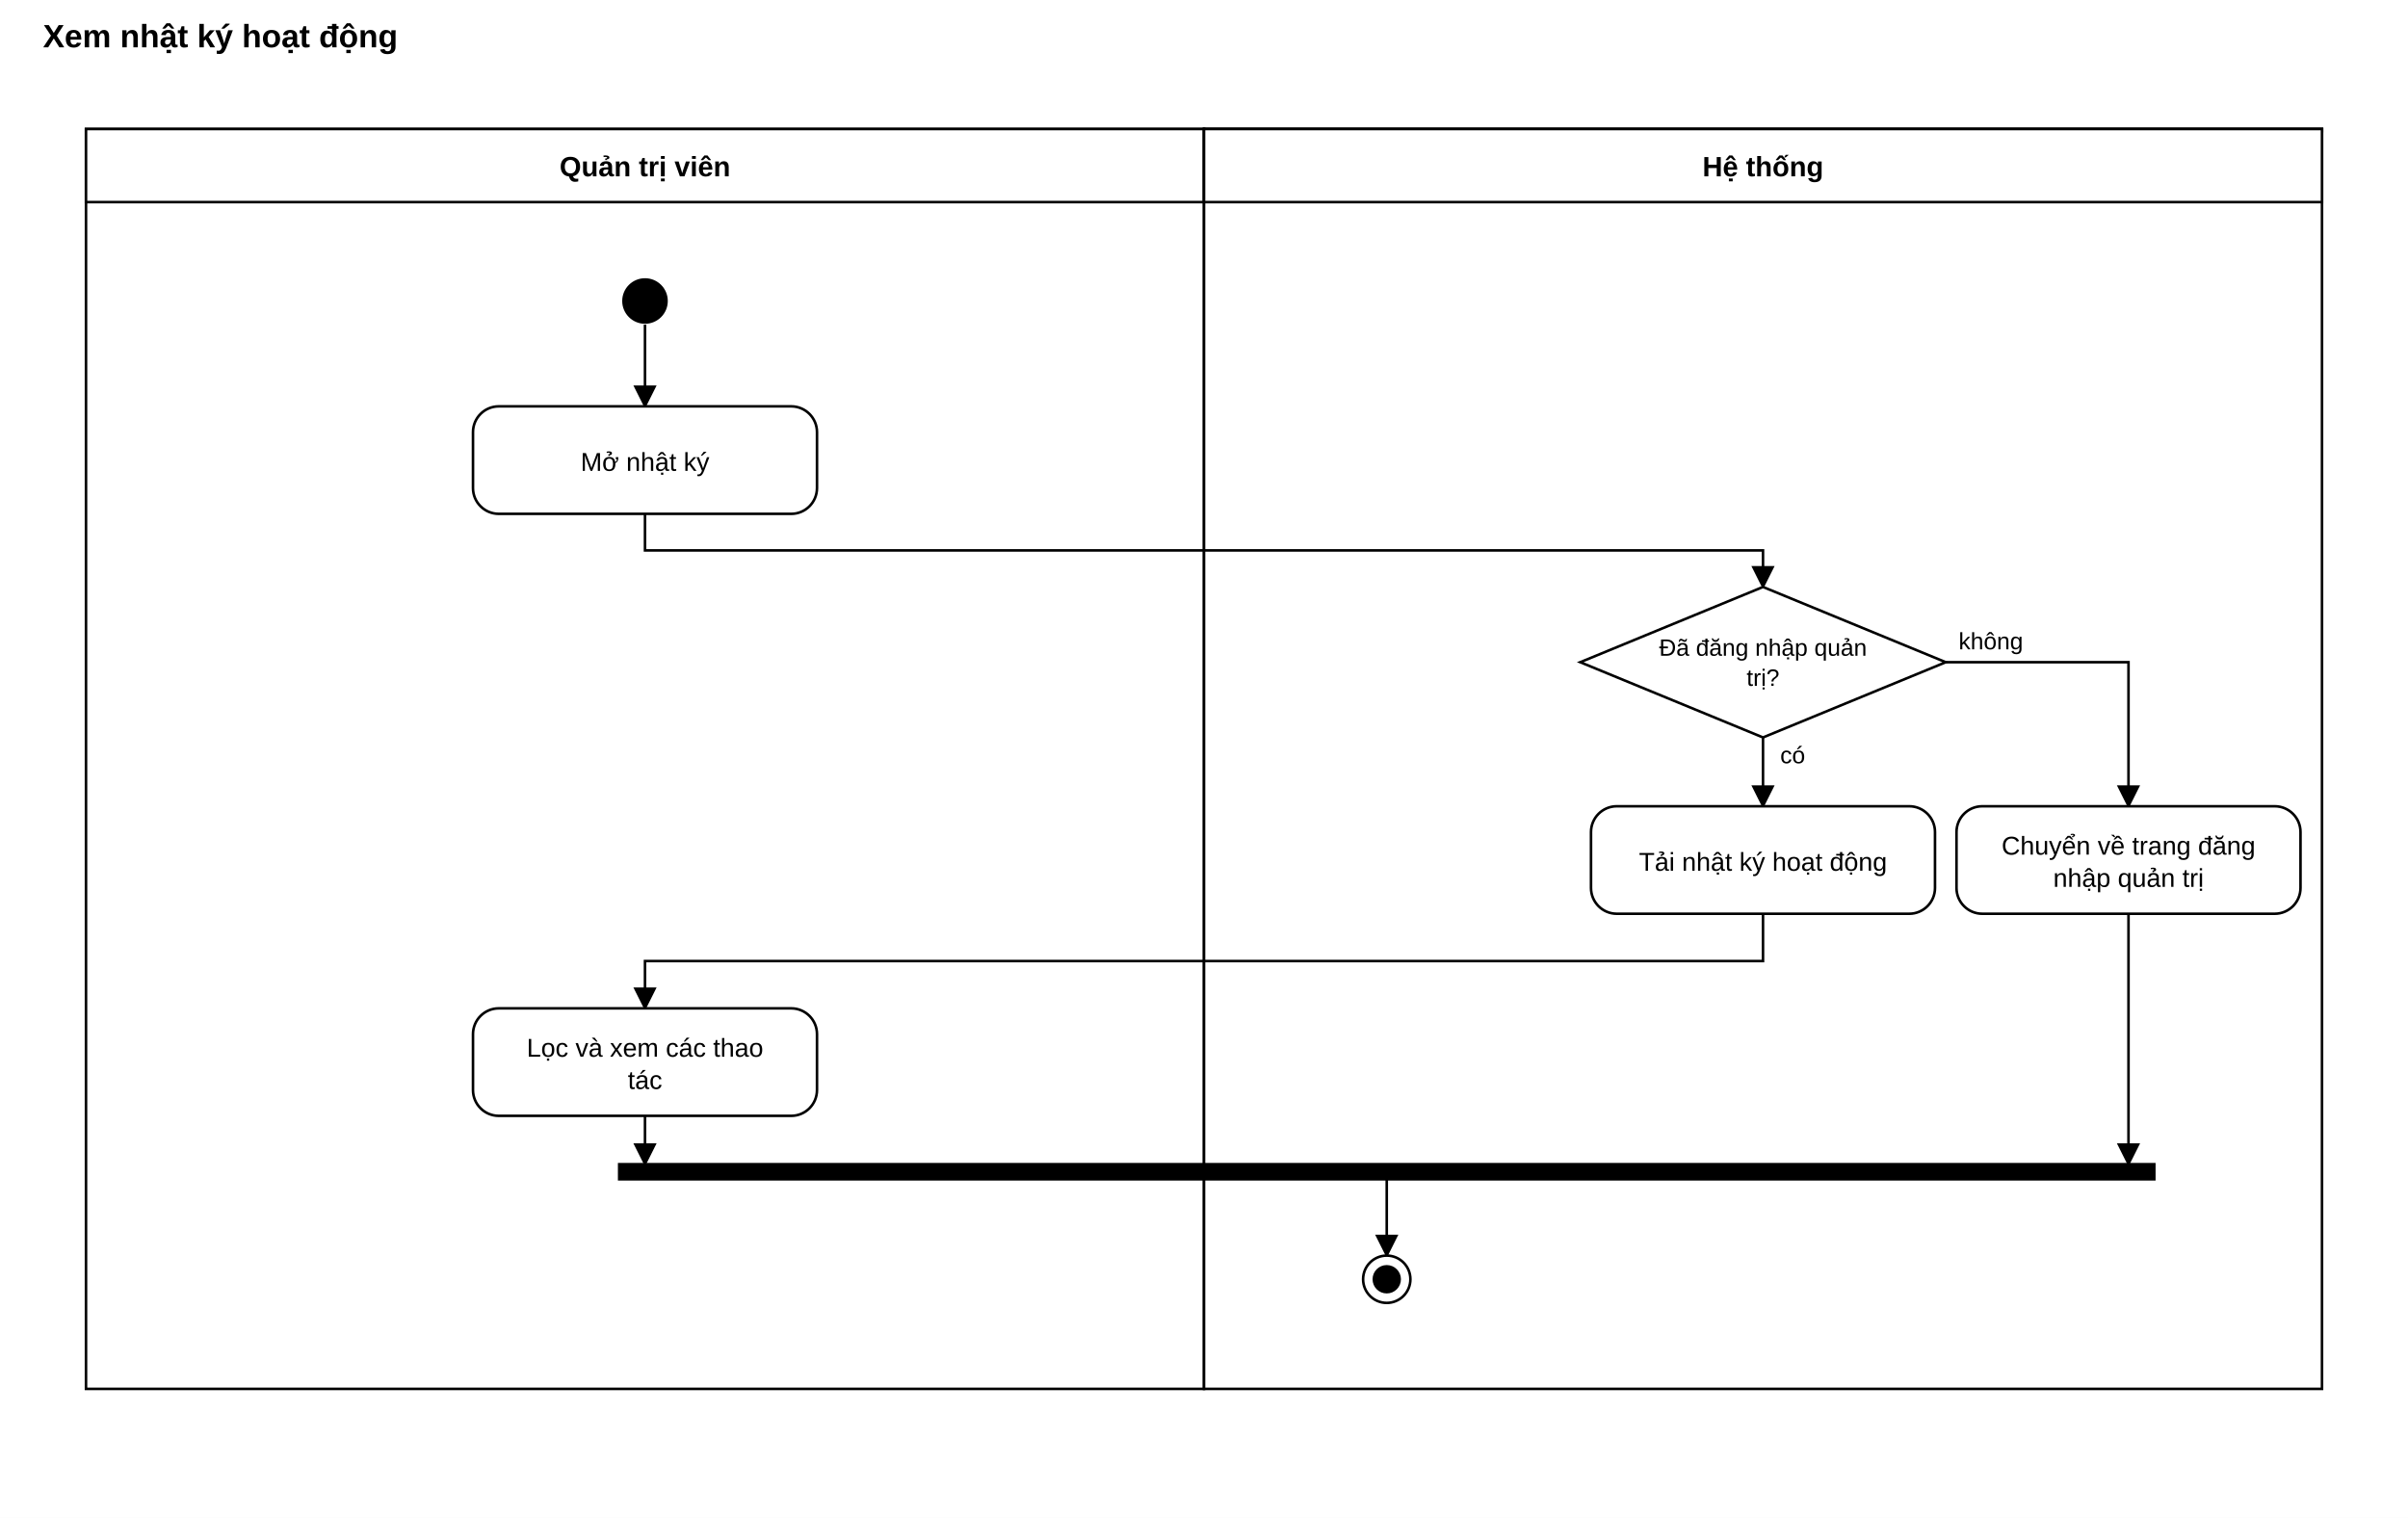
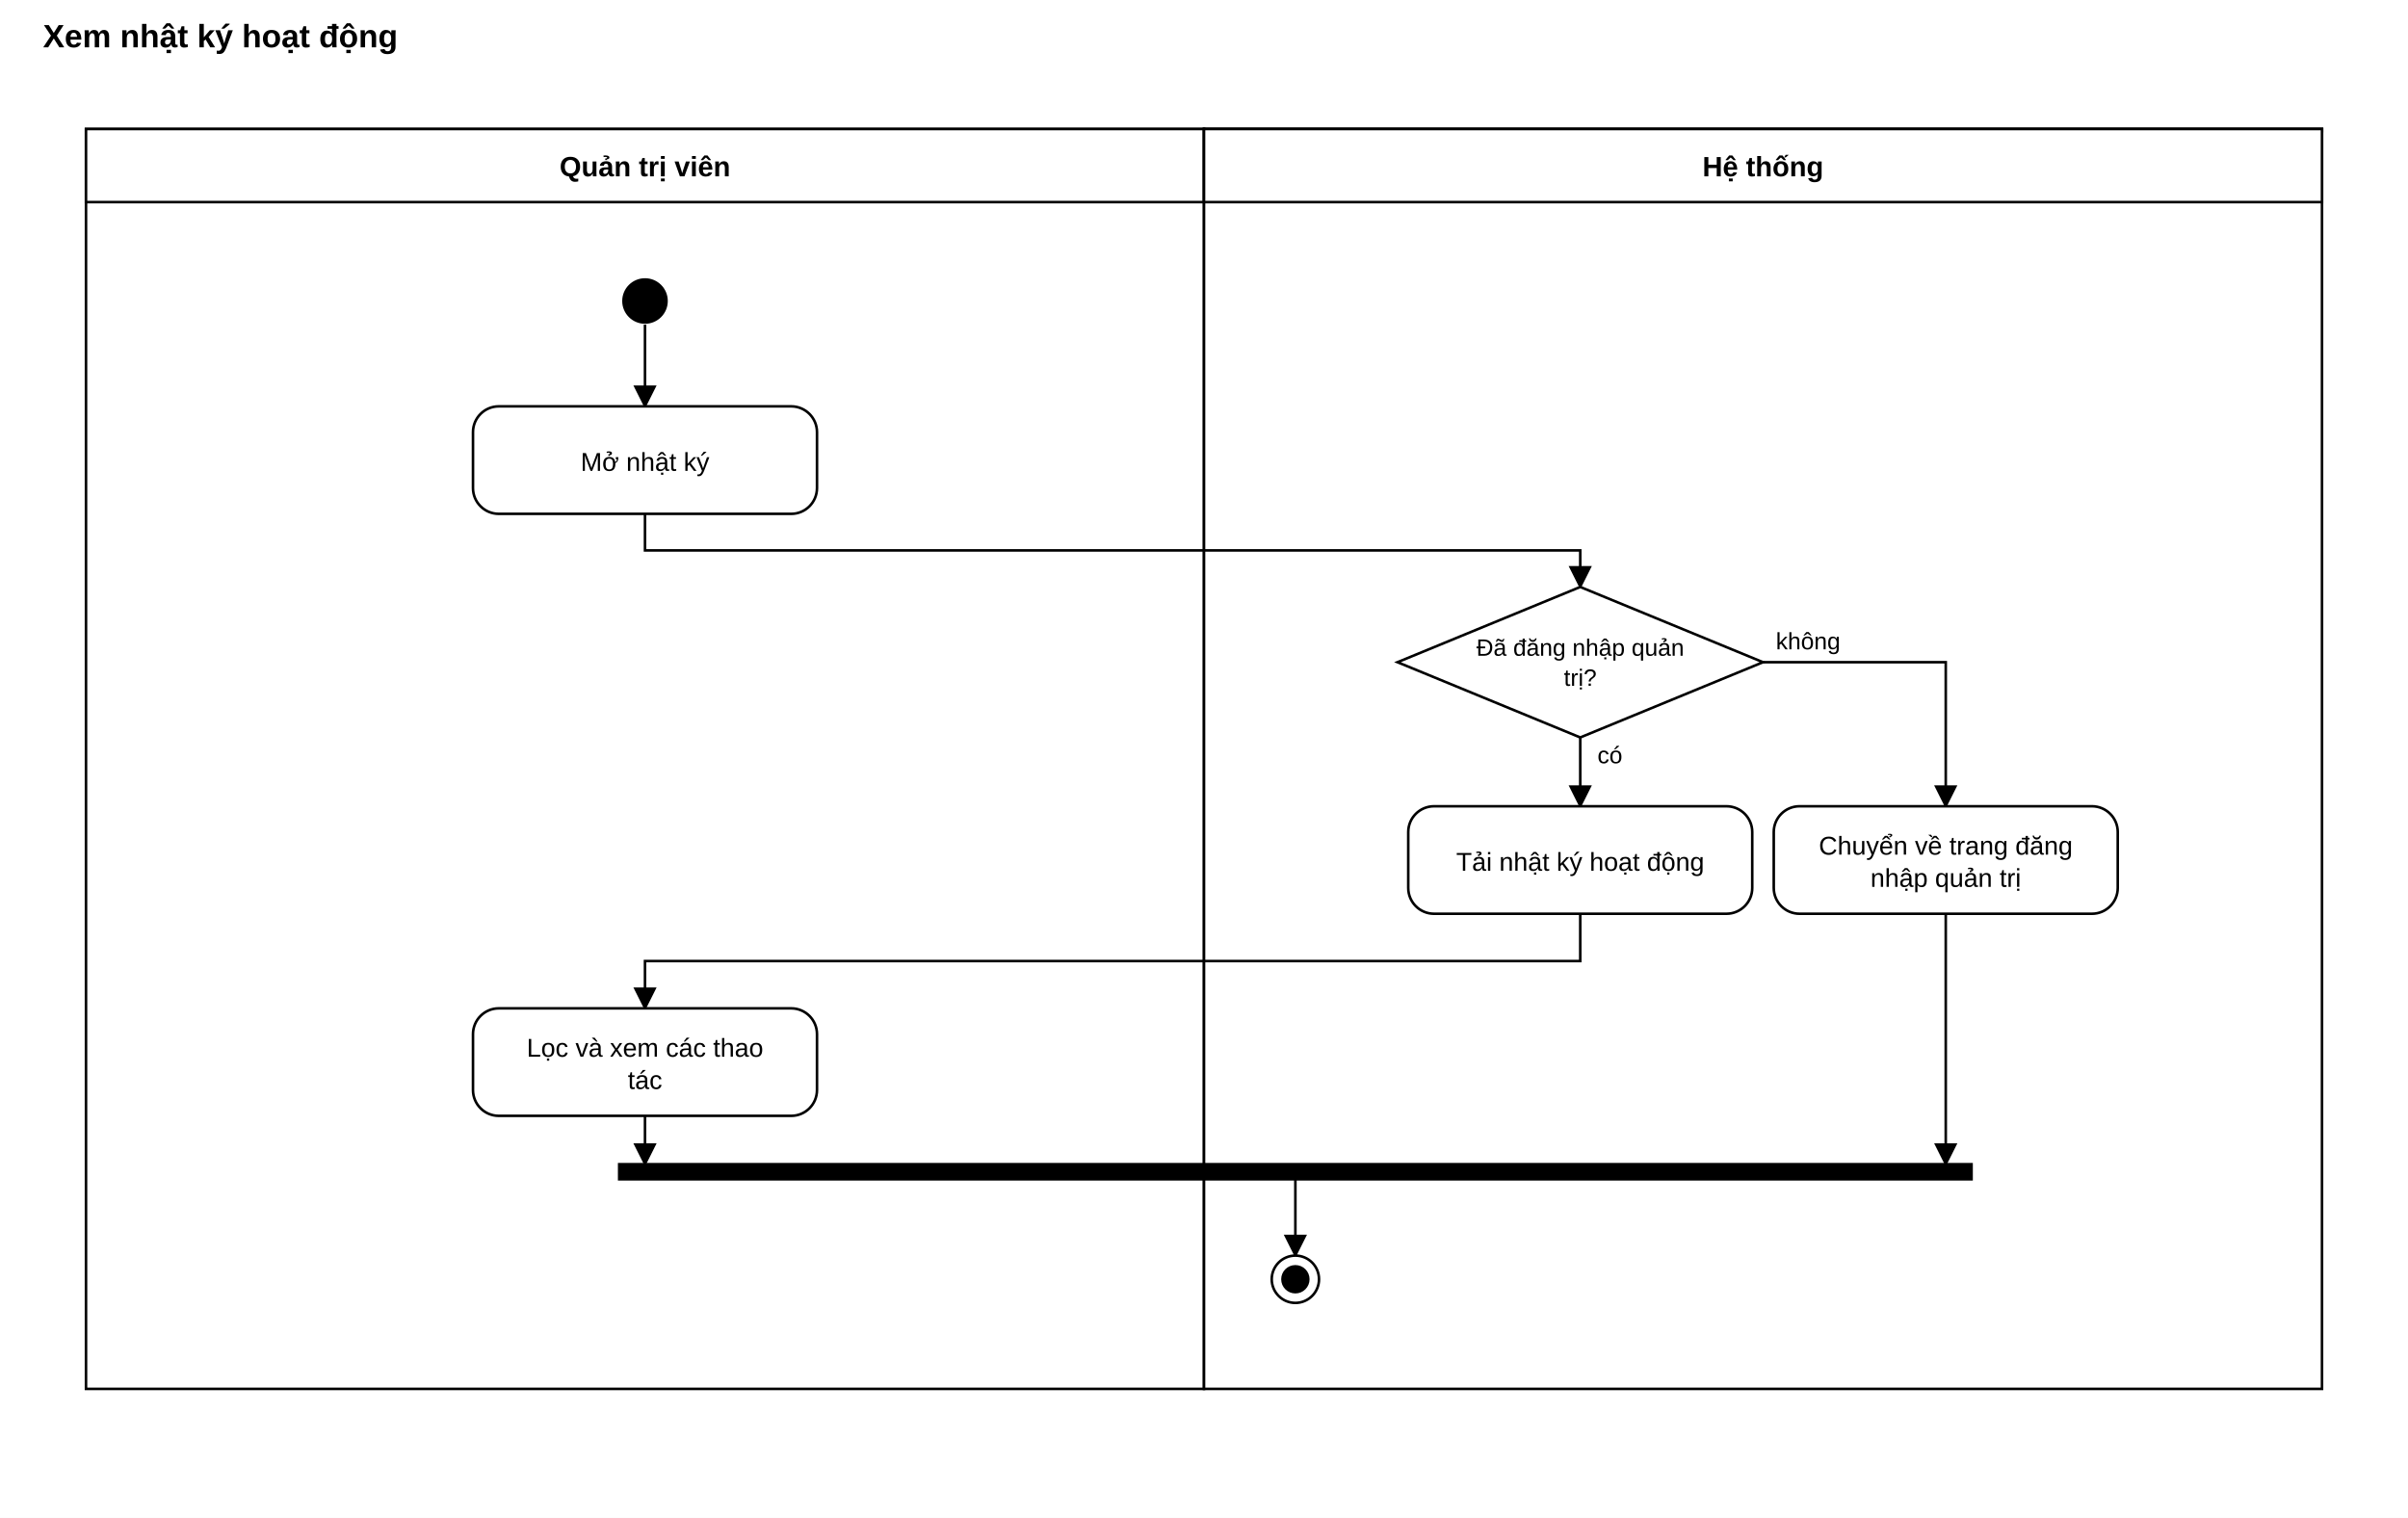
<svg xmlns="http://www.w3.org/2000/svg" width="1120" height="706" viewBox="0 0 1120 706">
  <defs>
    <marker id="dac" viewBox="0 0 10 10" refX="9" refY="5" markerWidth="9" markerHeight="9" orient="auto">
      <path d="M0,0 L10,5 L0,10 z" fill="#000" />
    </marker>
    <marker id="ho" viewBox="0 0 12 12" refX="11" refY="6" markerWidth="11" markerHeight="11" orient="auto">
      <path d="M1,1 L11,6 L1,11" fill="none" stroke="#000" stroke-width="1.2" />
    </marker>
  </defs>
  <rect width="100%" height="100%" fill="#fff" />
  <text x="20" y="22" font-family="Arial, Helvetica, sans-serif" font-size="15" text-anchor="start" font-weight="bold" fill="#000">Xem nhật ký hoạt động</text>
  <rect x="560" y="60" width="520" height="1" rx="0" fill="#fff" stroke="#000" stroke-width="1.2" />
  <rect x="40" y="60" width="520" height="586.0" rx="0" fill="#fff" stroke="#000" stroke-width="1.2" />
  <rect x="40" y="60" width="520" height="34" rx="0" fill="#fff" stroke="#000" stroke-width="1.2" />
  <text x="300.0" y="82" font-family="Arial, Helvetica, sans-serif" font-size="13" text-anchor="middle" font-weight="bold" fill="#000">Quản trị viên</text>
  <rect x="560" y="60" width="520" height="586.0" rx="0" fill="#fff" stroke="#000" stroke-width="1.2" />
  <rect x="560" y="60" width="520" height="34" rx="0" fill="#fff" stroke="#000" stroke-width="1.2" />
  <text x="820.0" y="82" font-family="Arial, Helvetica, sans-serif" font-size="13" text-anchor="middle" font-weight="bold" fill="#000">Hệ thống</text>
-   <line x1="300" y1="151.0" x2="300" y2="189.0" stroke="#000" stroke-width="1.2" marker-end="url(#dac)" />
-   <path d="M 300 239.0 V 256.0 H 820 V 273.0" fill="none" stroke="#000" stroke-width="1.2" marker-end="url(#dac)" />
-   <line x1="820" y1="343.0" x2="820" y2="375.0" stroke="#000" stroke-width="1.2" marker-end="url(#dac)" />
-   <text x="828" y="355.0" font-family="Arial, Helvetica, sans-serif" font-size="11" text-anchor="start" font-weight="normal" fill="#000">có</text>
-   <path d="M 820 425.0 V 447.0 H 300 V 469.0" fill="none" stroke="#000" stroke-width="1.2" marker-end="url(#dac)" />
-   <path d="M 905.0 308 H 990 V 375.0" fill="none" stroke="#000" stroke-width="1.2" marker-end="url(#dac)" />
-   <text x="911.0" y="302" font-family="Arial, Helvetica, sans-serif" font-size="11" text-anchor="start" font-weight="normal" fill="#000">không</text>
-   <line x1="300" y1="519.0" x2="300" y2="541.5" stroke="#000" stroke-width="1.2" marker-end="url(#dac)" />
-   <line x1="990" y1="425.0" x2="990" y2="541.5" stroke="#000" stroke-width="1.2" marker-end="url(#dac)" />
-   <line x1="645.0" y1="548.5" x2="645.0" y2="584.0" stroke="#000" stroke-width="1.2" marker-end="url(#dac)" />
+   <line x1="300" y1="151.0" x2="300.0" y2="189.0" stroke="#000" stroke-width="1.2" marker-end="url(#dac)" />
+   <path d="M 300.0 239.0 V 256.0 H 735.0 V 273.0" fill="none" stroke="#000" stroke-width="1.2" marker-end="url(#dac)" />
+   <line x1="735.0" y1="343.0" x2="735.0" y2="375.0" stroke="#000" stroke-width="1.2" marker-end="url(#dac)" />
+   <text x="743.0" y="355.0" font-family="Arial, Helvetica, sans-serif" font-size="11" text-anchor="start" font-weight="normal" fill="#000">có</text>
+   <path d="M 735.0 425.0 V 447.0 H 300.0 V 469.0" fill="none" stroke="#000" stroke-width="1.2" marker-end="url(#dac)" />
+   <path d="M 820.0 308 H 905.0 V 375.0" fill="none" stroke="#000" stroke-width="1.2" marker-end="url(#dac)" />
+   <text x="826.0" y="302" font-family="Arial, Helvetica, sans-serif" font-size="11" text-anchor="start" font-weight="normal" fill="#000">không</text>
+   <line x1="300.0" y1="519.0" x2="300.0" y2="541.5" stroke="#000" stroke-width="1.2" marker-end="url(#dac)" />
+   <line x1="905.0" y1="425.0" x2="905.0" y2="541.5" stroke="#000" stroke-width="1.2" marker-end="url(#dac)" />
+   <line x1="602.5" y1="548.5" x2="602.5" y2="584.0" stroke="#000" stroke-width="1.2" marker-end="url(#dac)" />
  <circle cx="300" cy="140" r="10" fill="#000" stroke="#000" stroke-width="1.2" />
  <rect x="220.0" y="189.0" width="160" height="50" rx="12" fill="#fff" stroke="#000" stroke-width="1.2" />
-   <text x="300" y="219.0" font-family="Arial, Helvetica, sans-serif" font-size="12" text-anchor="middle" font-weight="normal" fill="#000">Mở nhật ký</text>
-   <path d="M 820 273.0 L 905.0 308 L 820 343.0 L 735.0 308 Z" fill="#fff" stroke="#000" stroke-width="1.2" />
-   <text x="820" y="305" font-family="Arial, Helvetica, sans-serif" font-size="11" text-anchor="middle" font-weight="normal" fill="#000">Đã đăng nhập quản</text>
-   <text x="820" y="319" font-family="Arial, Helvetica, sans-serif" font-size="11" text-anchor="middle" font-weight="normal" fill="#000">trị?</text>
-   <rect x="740.0" y="375.0" width="160" height="50" rx="12" fill="#fff" stroke="#000" stroke-width="1.2" />
-   <text x="820" y="405.0" font-family="Arial, Helvetica, sans-serif" font-size="12" text-anchor="middle" font-weight="normal" fill="#000">Tải nhật ký hoạt động</text>
+   <text x="300.0" y="219.0" font-family="Arial, Helvetica, sans-serif" font-size="12" text-anchor="middle" font-weight="normal" fill="#000">Mở nhật ký</text>
+   <path d="M 735.0 273.0 L 820.0 308 L 735.0 343.0 L 650.0 308 Z" fill="#fff" stroke="#000" stroke-width="1.2" />
+   <text x="735.0" y="305" font-family="Arial, Helvetica, sans-serif" font-size="11" text-anchor="middle" font-weight="normal" fill="#000">Đã đăng nhập quản</text>
+   <text x="735.0" y="319" font-family="Arial, Helvetica, sans-serif" font-size="11" text-anchor="middle" font-weight="normal" fill="#000">trị?</text>
+   <rect x="655.0" y="375.0" width="160" height="50" rx="12" fill="#fff" stroke="#000" stroke-width="1.2" />
+   <text x="735.0" y="405.0" font-family="Arial, Helvetica, sans-serif" font-size="12" text-anchor="middle" font-weight="normal" fill="#000">Tải nhật ký hoạt động</text>
  <rect x="220.0" y="469.0" width="160" height="50" rx="12" fill="#fff" stroke="#000" stroke-width="1.2" />
-   <text x="300" y="491.5" font-family="Arial, Helvetica, sans-serif" font-size="12" text-anchor="middle" font-weight="normal" fill="#000">Lọc và xem các thao</text>
-   <text x="300" y="506.5" font-family="Arial, Helvetica, sans-serif" font-size="12" text-anchor="middle" font-weight="normal" fill="#000">tác</text>
-   <rect x="910.0" y="375.0" width="160" height="50" rx="12" fill="#fff" stroke="#000" stroke-width="1.2" />
-   <text x="990" y="397.5" font-family="Arial, Helvetica, sans-serif" font-size="12" text-anchor="middle" font-weight="normal" fill="#000">Chuyển về trang đăng</text>
-   <text x="990" y="412.5" font-family="Arial, Helvetica, sans-serif" font-size="12" text-anchor="middle" font-weight="normal" fill="#000">nhập quản trị</text>
-   <rect x="288.0" y="541.5" width="714" height="7" rx="0" fill="#000" stroke="#000" stroke-width="1.2" />
-   <circle cx="645.0" cy="595.0" r="11" fill="#fff" stroke="#000" stroke-width="1.2" />
-   <circle cx="645.0" cy="595.0" r="6" fill="#000" stroke="#000" stroke-width="1.2" />
+   <text x="300.0" y="491.5" font-family="Arial, Helvetica, sans-serif" font-size="12" text-anchor="middle" font-weight="normal" fill="#000">Lọc và xem các thao</text>
+   <text x="300.0" y="506.5" font-family="Arial, Helvetica, sans-serif" font-size="12" text-anchor="middle" font-weight="normal" fill="#000">tác</text>
+   <rect x="825.0" y="375.0" width="160" height="50" rx="12" fill="#fff" stroke="#000" stroke-width="1.2" />
+   <text x="905.0" y="397.5" font-family="Arial, Helvetica, sans-serif" font-size="12" text-anchor="middle" font-weight="normal" fill="#000">Chuyển về trang đăng</text>
+   <text x="905.0" y="412.5" font-family="Arial, Helvetica, sans-serif" font-size="12" text-anchor="middle" font-weight="normal" fill="#000">nhập quản trị</text>
+   <rect x="288.0" y="541.5" width="629.0" height="7" rx="0" fill="#000" stroke="#000" stroke-width="1.2" />
+   <circle cx="602.5" cy="595.0" r="11" fill="#fff" stroke="#000" stroke-width="1.2" />
+   <circle cx="602.5" cy="595.0" r="6" fill="#000" stroke="#000" stroke-width="1.2" />
</svg>
